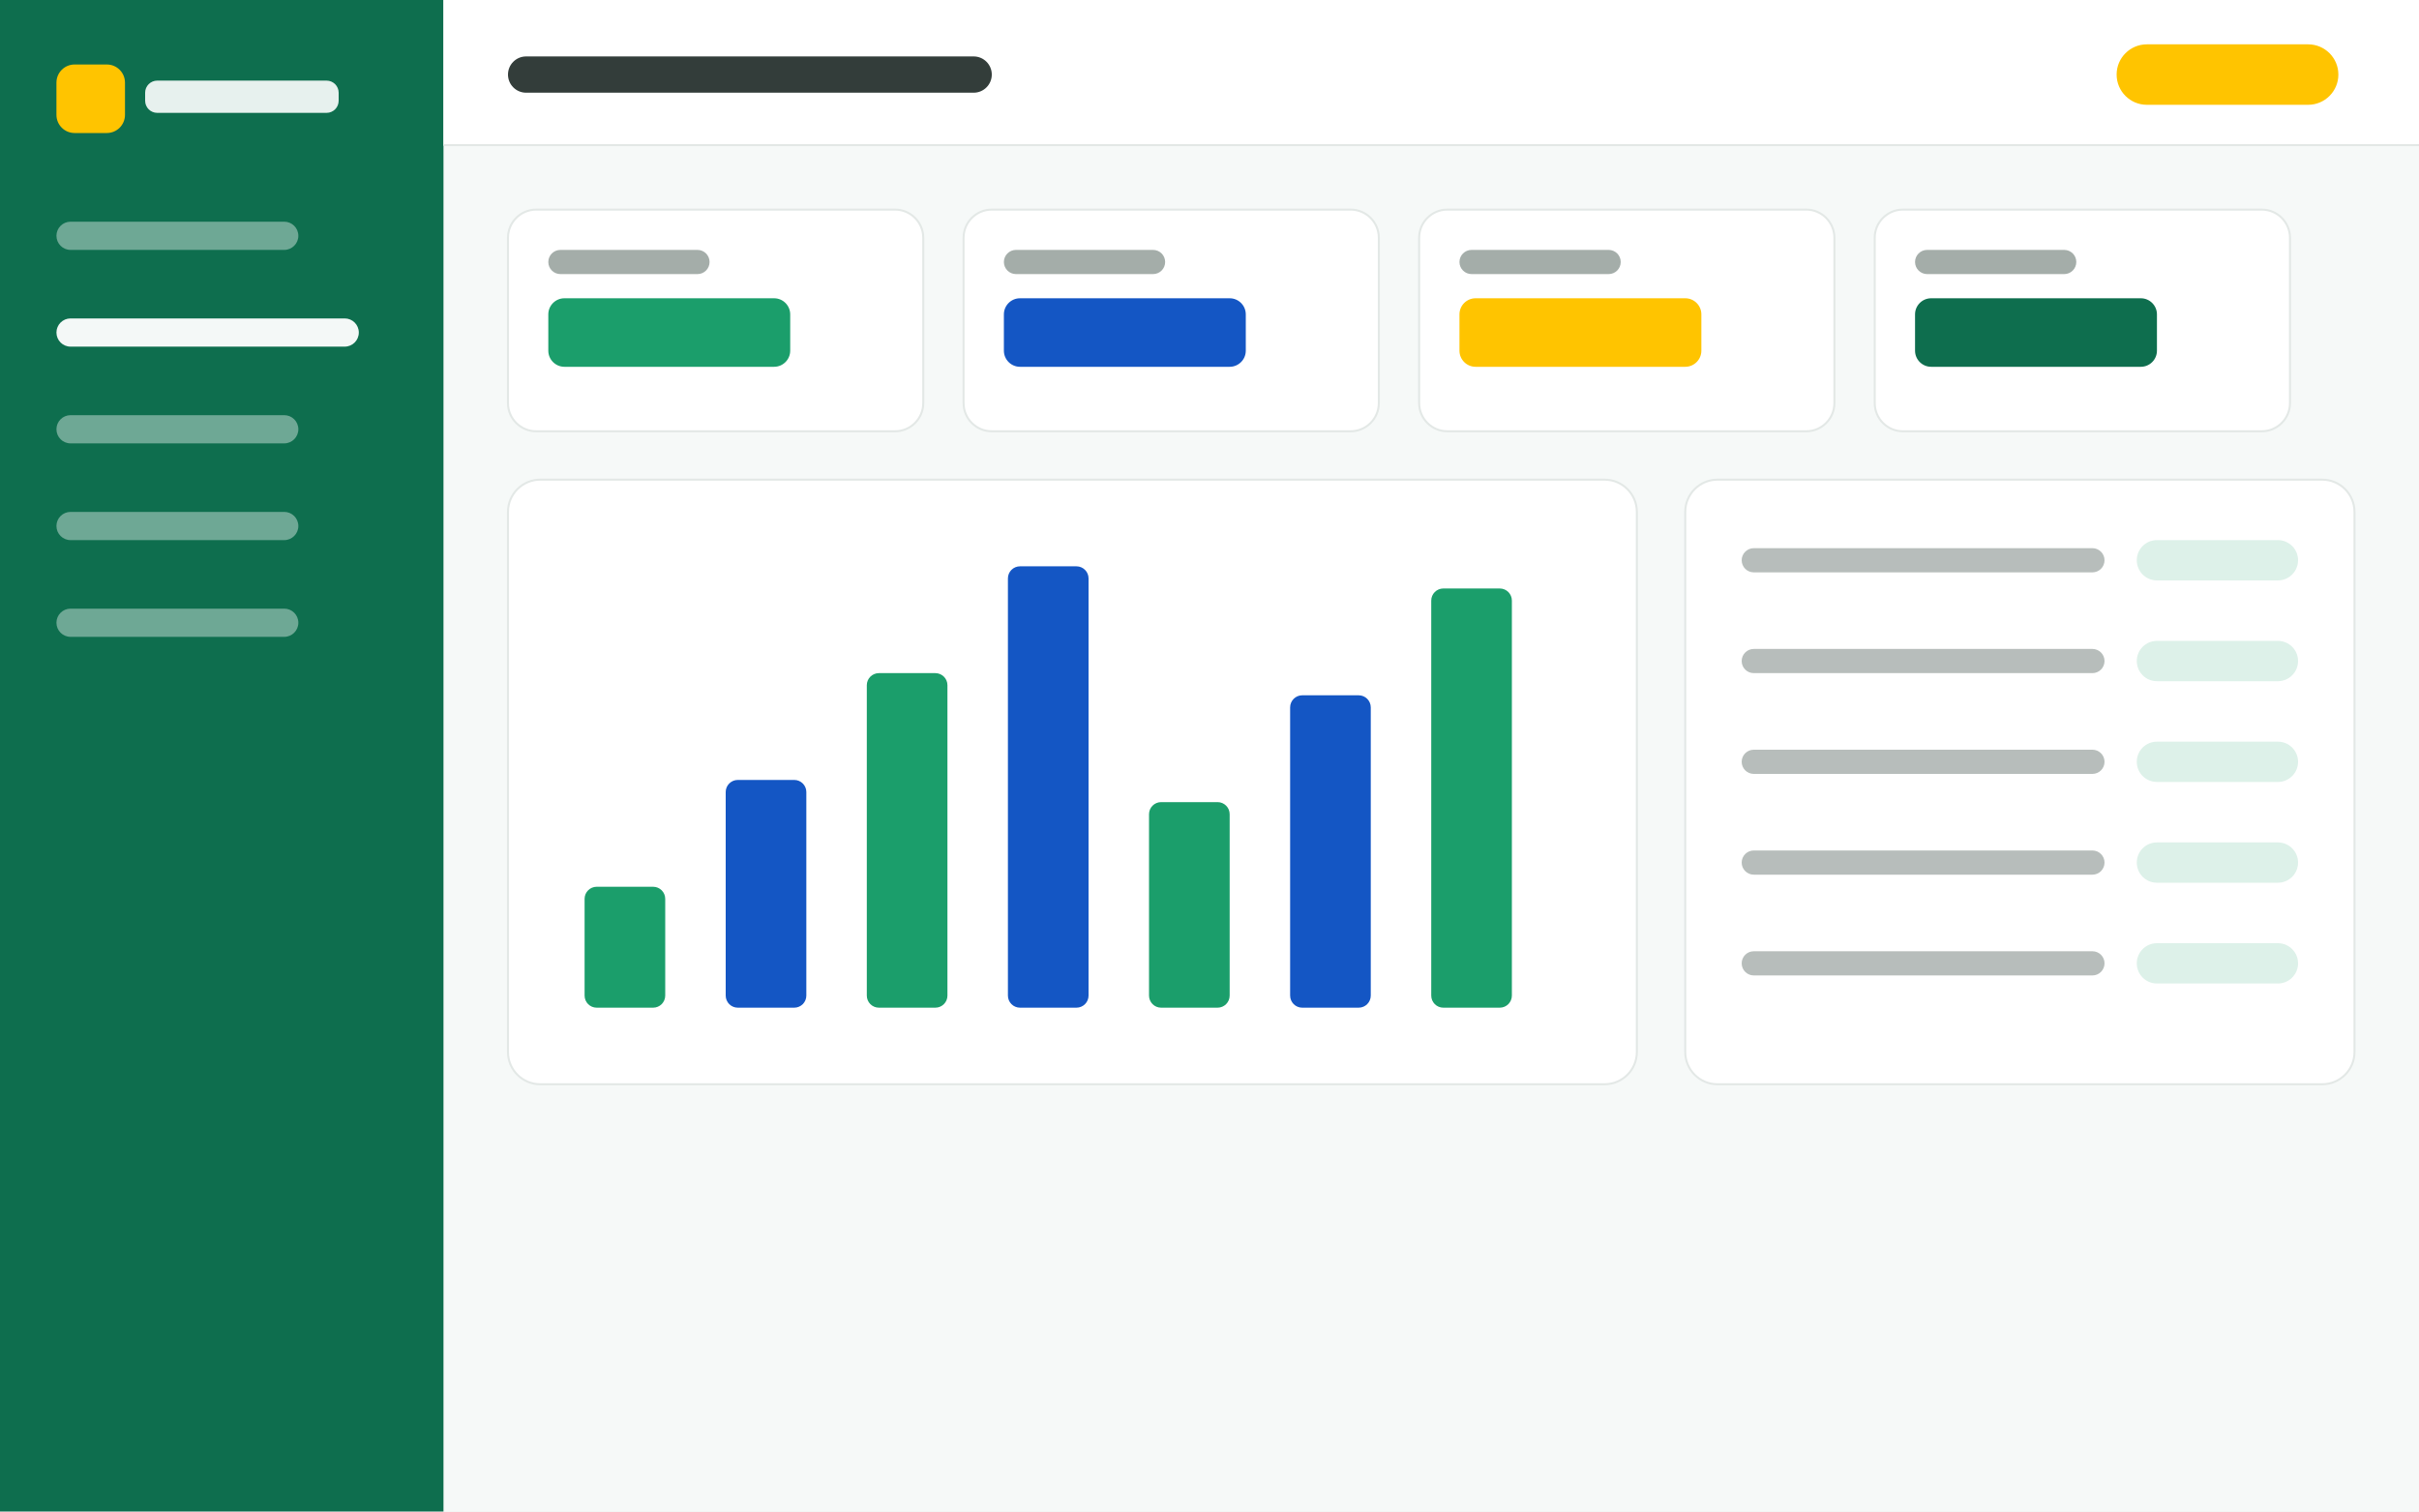
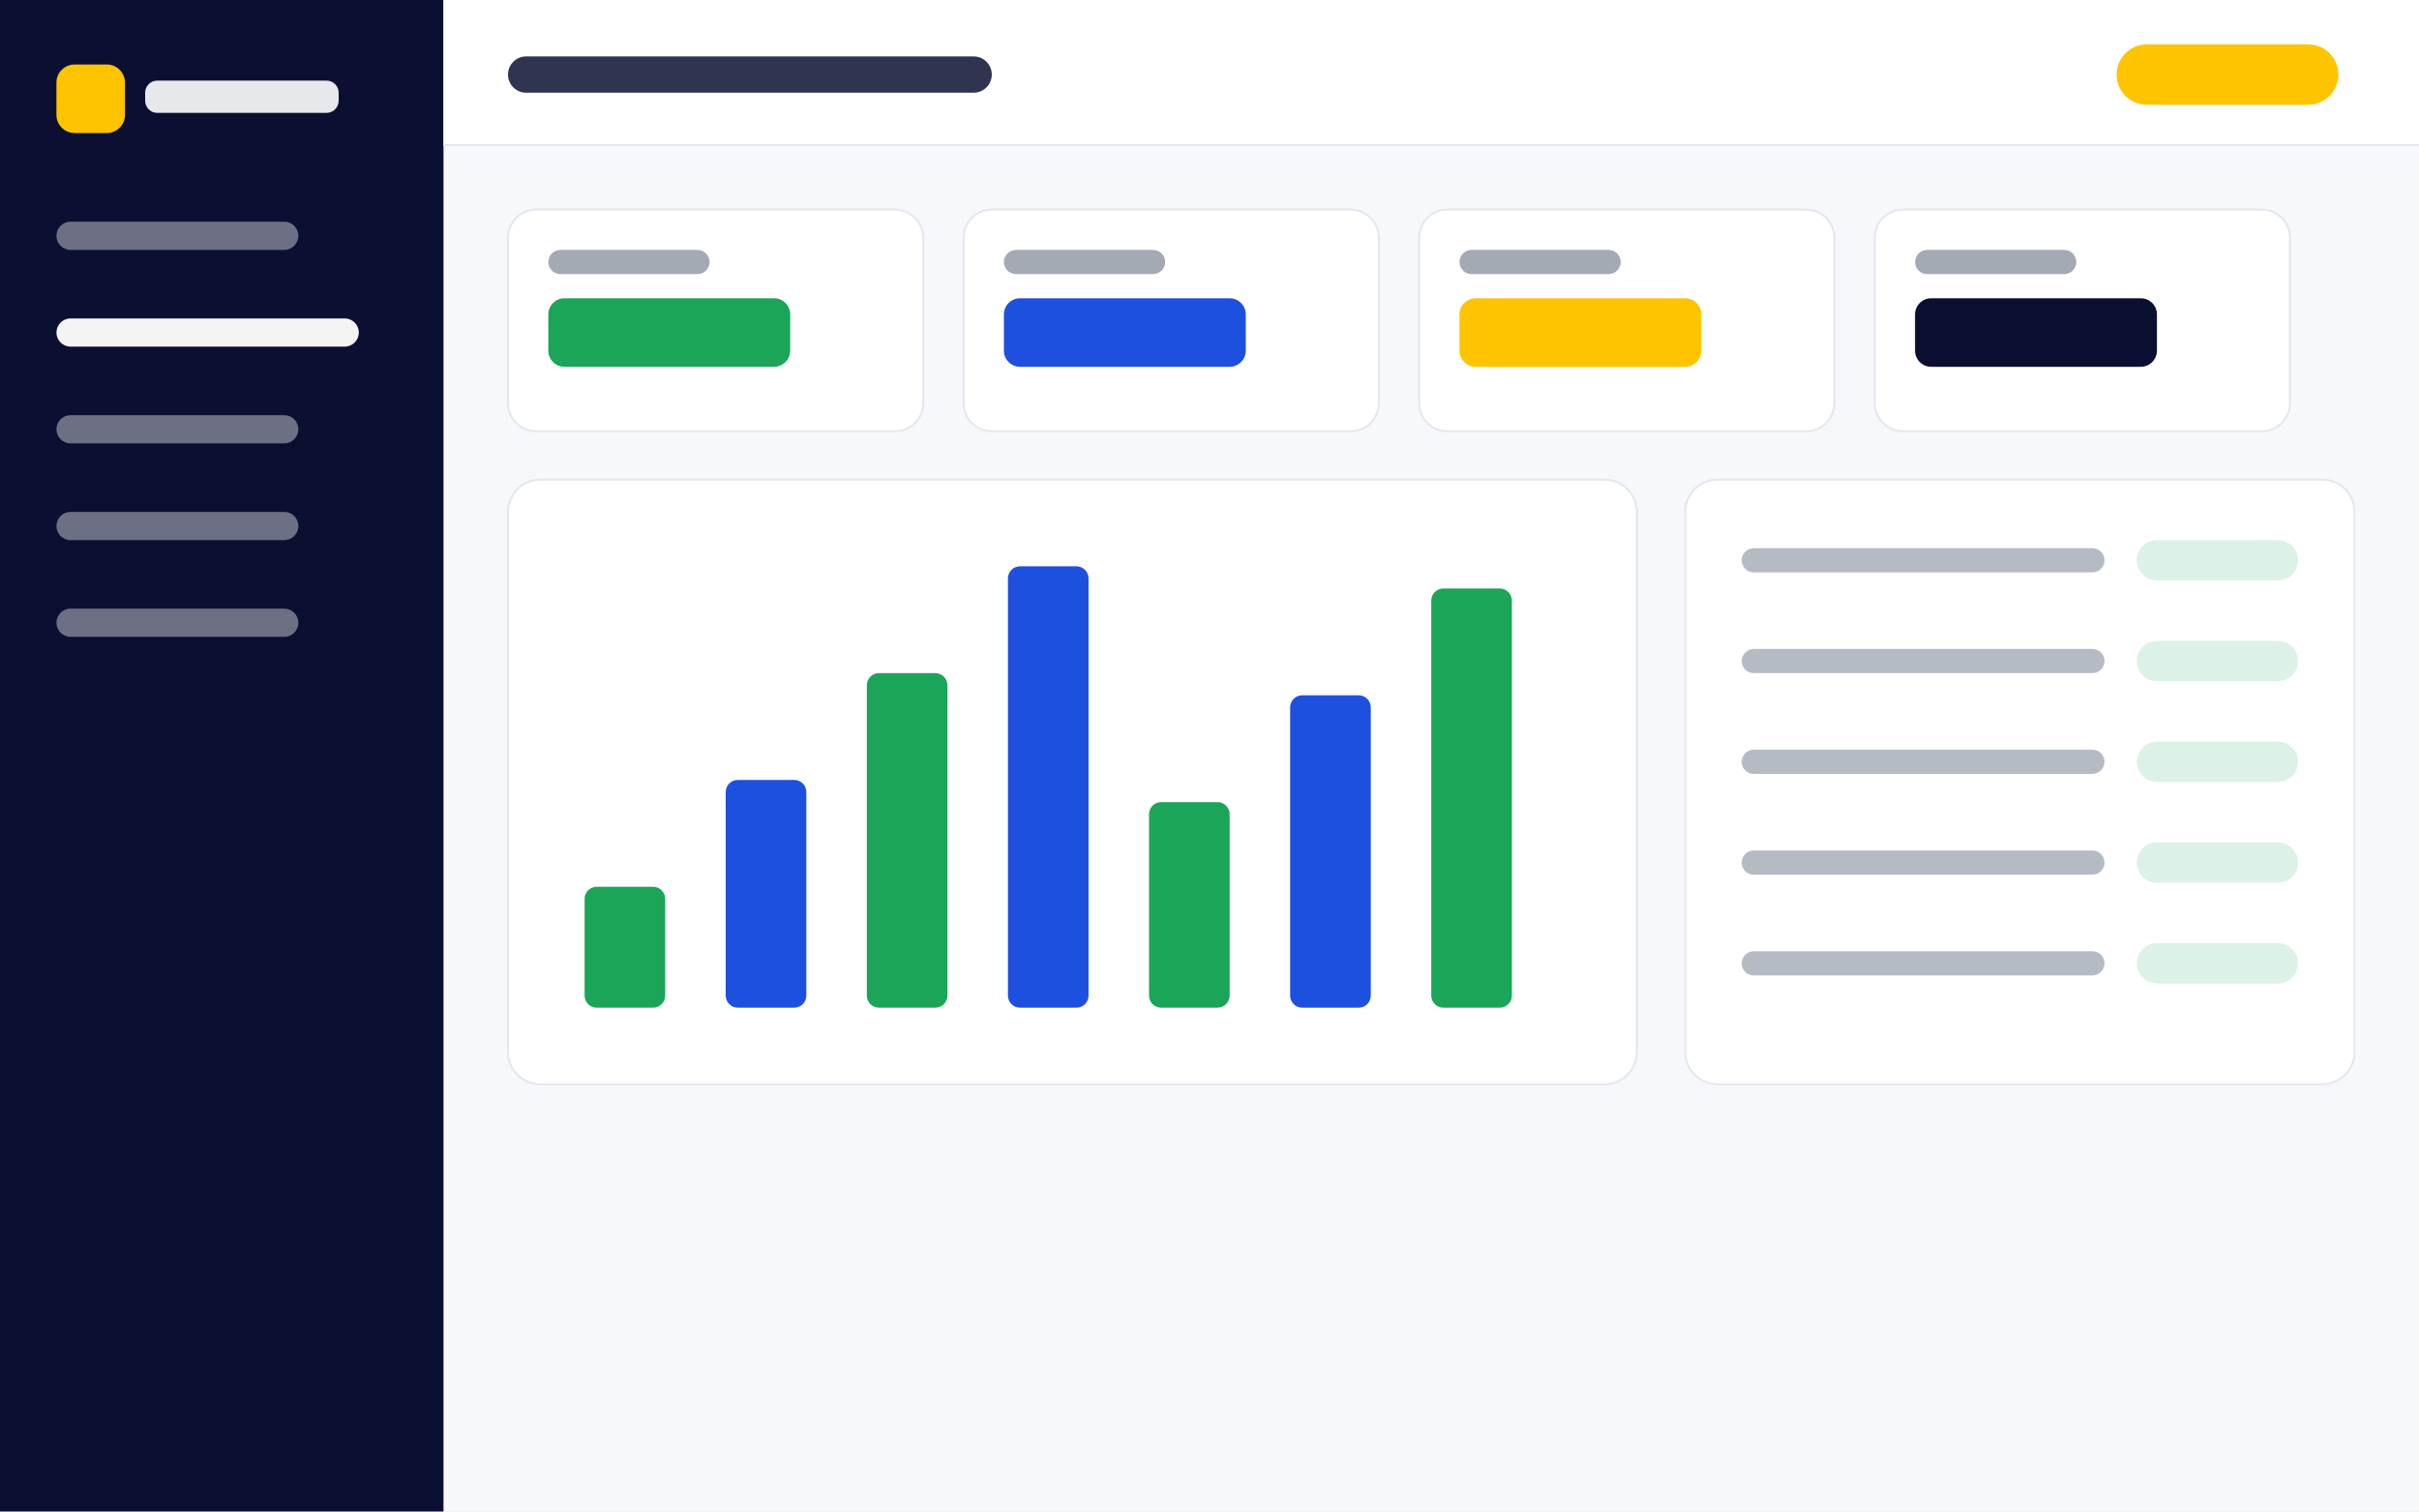
<svg xmlns="http://www.w3.org/2000/svg" viewBox="0 0 1200 750" role="img" aria-label="Dashboard inicial (gestor)">
-   <rect width="1200" height="750" fill="#F6F9F8" />
-   <rect x="0" y="0" width="220" height="750" fill="#0E6E4E" />
+   <rect width="1200" height="750" fill="#F6F8FB" />
+   <rect x="0" y="0" width="220" height="750" fill="#0B1033" />
  <rect x="28" y="32" width="34" height="34" rx="9" fill="#FFC400" />
  <rect x="72" y="40" width="96" height="16" rx="6" fill="#FFFFFF" opacity=".9" />
  <rect x="28" y="110" width="120" height="14" rx="7" fill="#FFFFFF" opacity=".4" />
  <rect x="28" y="158" width="150" height="14" rx="7" fill="#FFFFFF" opacity=".95" />
  <rect x="28" y="206" width="120" height="14" rx="7" fill="#FFFFFF" opacity=".4" />
  <rect x="28" y="254" width="120" height="14" rx="7" fill="#FFFFFF" opacity=".4" />
  <rect x="28" y="302" width="120" height="14" rx="7" fill="#FFFFFF" opacity=".4" />
  <rect x="220" y="0" width="980" height="72" fill="#FFFFFF" />
-   <line x1="220" y1="72" x2="1200" y2="72" stroke="#E3E8E6" />
-   <rect x="252" y="28" width="240" height="18" rx="9" fill="#0F1B17" opacity=".85" />
+   <line x1="220" y1="72" x2="1200" y2="72" stroke="#E4E7EC" />
+   <rect x="252" y="28" width="240" height="18" rx="9" fill="#0B1033" opacity=".85" />
  <rect x="1050" y="22" width="110" height="30" rx="15" fill="#FFC400" />
-   <rect x="252" y="104" width="206" height="110" rx="14" fill="#FFFFFF" stroke="#E3E8E6" />
-   <rect x="272" y="124" width="80" height="12" rx="6" fill="#4A5B54" opacity=".5" />
-   <rect x="272" y="148" width="120" height="34" rx="8" fill="#1B9E6B" />
-   <rect x="478" y="104" width="206" height="110" rx="14" fill="#FFFFFF" stroke="#E3E8E6" />
-   <rect x="498" y="124" width="80" height="12" rx="6" fill="#4A5B54" opacity=".5" />
-   <rect x="498" y="148" width="120" height="34" rx="8" fill="#1456C4" />
-   <rect x="704" y="104" width="206" height="110" rx="14" fill="#FFFFFF" stroke="#E3E8E6" />
-   <rect x="724" y="124" width="80" height="12" rx="6" fill="#4A5B54" opacity=".5" />
+   <rect x="252" y="104" width="206" height="110" rx="14" fill="#FFFFFF" stroke="#E4E7EC" />
+   <rect x="272" y="124" width="80" height="12" rx="6" fill="#475569" opacity=".5" />
+   <rect x="272" y="148" width="120" height="34" rx="8" fill="#1BA559" />
+   <rect x="478" y="104" width="206" height="110" rx="14" fill="#FFFFFF" stroke="#E4E7EC" />
+   <rect x="498" y="124" width="80" height="12" rx="6" fill="#475569" opacity=".5" />
+   <rect x="498" y="148" width="120" height="34" rx="8" fill="#1E50E0" />
+   <rect x="704" y="104" width="206" height="110" rx="14" fill="#FFFFFF" stroke="#E4E7EC" />
+   <rect x="724" y="124" width="80" height="12" rx="6" fill="#475569" opacity=".5" />
  <rect x="724" y="148" width="120" height="34" rx="8" fill="#FFC400" />
-   <rect x="930" y="104" width="206" height="110" rx="14" fill="#FFFFFF" stroke="#E3E8E6" />
-   <rect x="950" y="124" width="80" height="12" rx="6" fill="#4A5B54" opacity=".5" />
-   <rect x="950" y="148" width="120" height="34" rx="8" fill="#0E6E4E" />
-   <rect x="252" y="238" width="560" height="300" rx="16" fill="#FFFFFF" stroke="#E3E8E6" />
-   <rect x="290" y="440" width="40" height="60" rx="6" fill="#1B9E6B" />
-   <rect x="360" y="387" width="40" height="113" rx="6" fill="#1456C4" />
-   <rect x="430" y="334" width="40" height="166" rx="6" fill="#1B9E6B" />
-   <rect x="500" y="281" width="40" height="219" rx="6" fill="#1456C4" />
-   <rect x="570" y="398" width="40" height="102" rx="6" fill="#1B9E6B" />
-   <rect x="640" y="345" width="40" height="155" rx="6" fill="#1456C4" />
-   <rect x="710" y="292" width="40" height="208" rx="6" fill="#1B9E6B" />
-   <rect x="836" y="238" width="332" height="300" rx="16" fill="#FFFFFF" stroke="#E3E8E6" />
-   <rect x="864" y="272" width="180" height="12" rx="6" fill="#4A5B54" opacity=".4" />
-   <rect x="1060" y="268" width="80" height="20" rx="10" fill="#1B9E6B" opacity=".15" />
-   <rect x="864" y="322" width="180" height="12" rx="6" fill="#4A5B54" opacity=".4" />
-   <rect x="1060" y="318" width="80" height="20" rx="10" fill="#1B9E6B" opacity=".15" />
-   <rect x="864" y="372" width="180" height="12" rx="6" fill="#4A5B54" opacity=".4" />
-   <rect x="1060" y="368" width="80" height="20" rx="10" fill="#1B9E6B" opacity=".15" />
-   <rect x="864" y="422" width="180" height="12" rx="6" fill="#4A5B54" opacity=".4" />
-   <rect x="1060" y="418" width="80" height="20" rx="10" fill="#1B9E6B" opacity=".15" />
-   <rect x="864" y="472" width="180" height="12" rx="6" fill="#4A5B54" opacity=".4" />
-   <rect x="1060" y="468" width="80" height="20" rx="10" fill="#1B9E6B" opacity=".15" />
+   <rect x="930" y="104" width="206" height="110" rx="14" fill="#FFFFFF" stroke="#E4E7EC" />
+   <rect x="950" y="124" width="80" height="12" rx="6" fill="#475569" opacity=".5" />
+   <rect x="950" y="148" width="120" height="34" rx="8" fill="#0B1033" />
+   <rect x="252" y="238" width="560" height="300" rx="16" fill="#FFFFFF" stroke="#E4E7EC" />
+   <rect x="290" y="440" width="40" height="60" rx="6" fill="#1BA559" />
+   <rect x="360" y="387" width="40" height="113" rx="6" fill="#1E50E0" />
+   <rect x="430" y="334" width="40" height="166" rx="6" fill="#1BA559" />
+   <rect x="500" y="281" width="40" height="219" rx="6" fill="#1E50E0" />
+   <rect x="570" y="398" width="40" height="102" rx="6" fill="#1BA559" />
+   <rect x="640" y="345" width="40" height="155" rx="6" fill="#1E50E0" />
+   <rect x="710" y="292" width="40" height="208" rx="6" fill="#1BA559" />
+   <rect x="836" y="238" width="332" height="300" rx="16" fill="#FFFFFF" stroke="#E4E7EC" />
+   <rect x="864" y="272" width="180" height="12" rx="6" fill="#475569" opacity=".4" />
+   <rect x="1060" y="268" width="80" height="20" rx="10" fill="#1BA559" opacity=".15" />
+   <rect x="864" y="322" width="180" height="12" rx="6" fill="#475569" opacity=".4" />
+   <rect x="1060" y="318" width="80" height="20" rx="10" fill="#1BA559" opacity=".15" />
+   <rect x="864" y="372" width="180" height="12" rx="6" fill="#475569" opacity=".4" />
+   <rect x="1060" y="368" width="80" height="20" rx="10" fill="#1BA559" opacity=".15" />
+   <rect x="864" y="422" width="180" height="12" rx="6" fill="#475569" opacity=".4" />
+   <rect x="1060" y="418" width="80" height="20" rx="10" fill="#1BA559" opacity=".15" />
+   <rect x="864" y="472" width="180" height="12" rx="6" fill="#475569" opacity=".4" />
+   <rect x="1060" y="468" width="80" height="20" rx="10" fill="#1BA559" opacity=".15" />
</svg>
